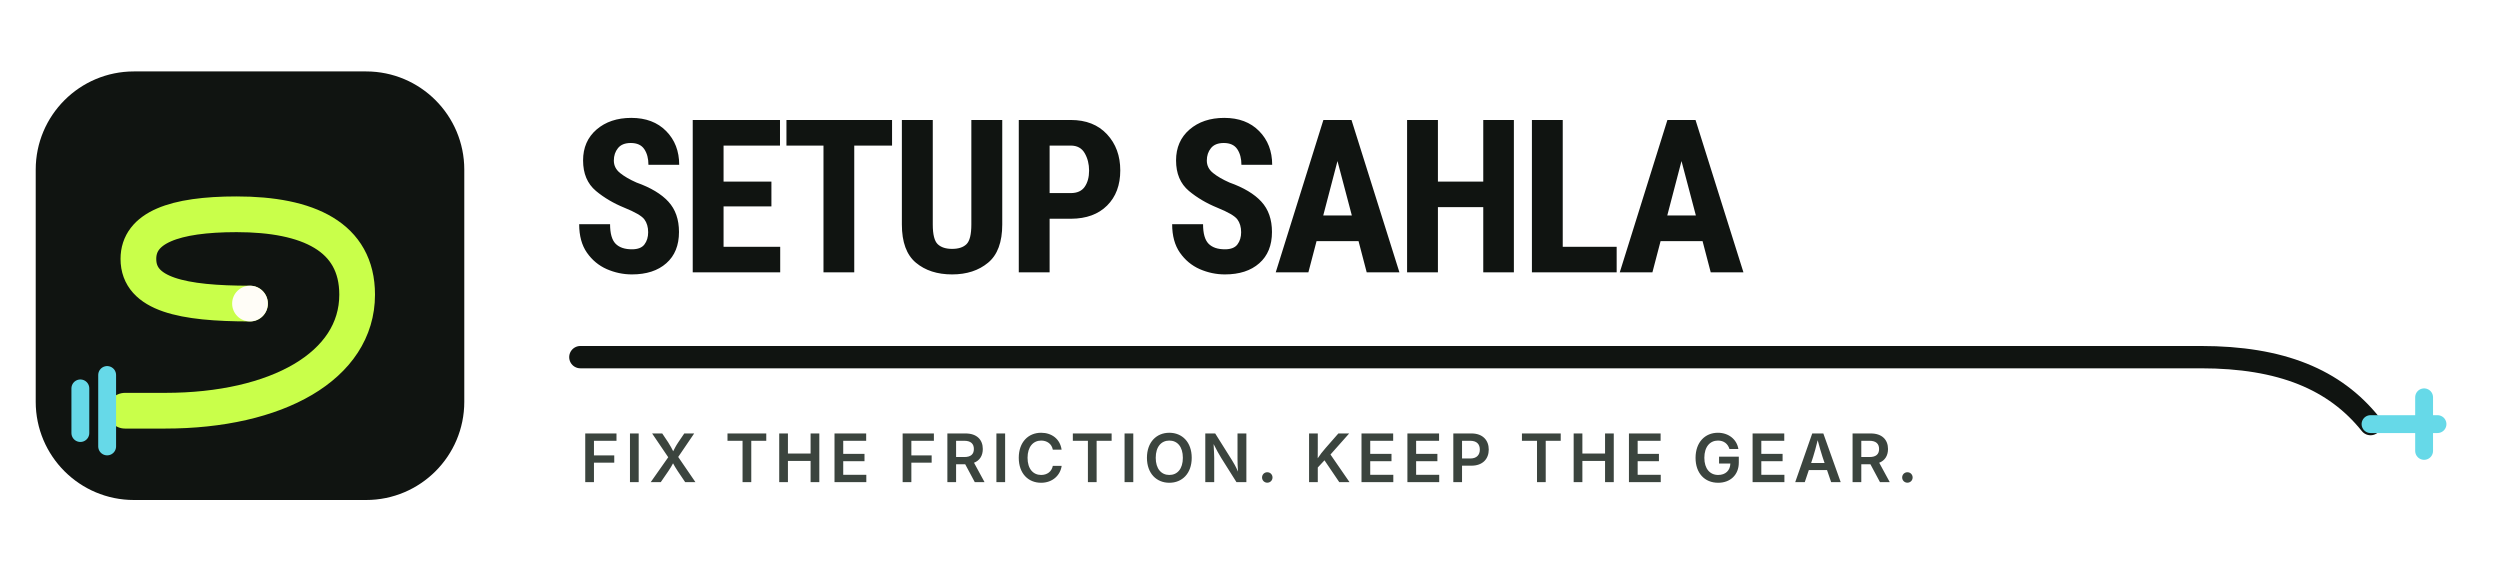
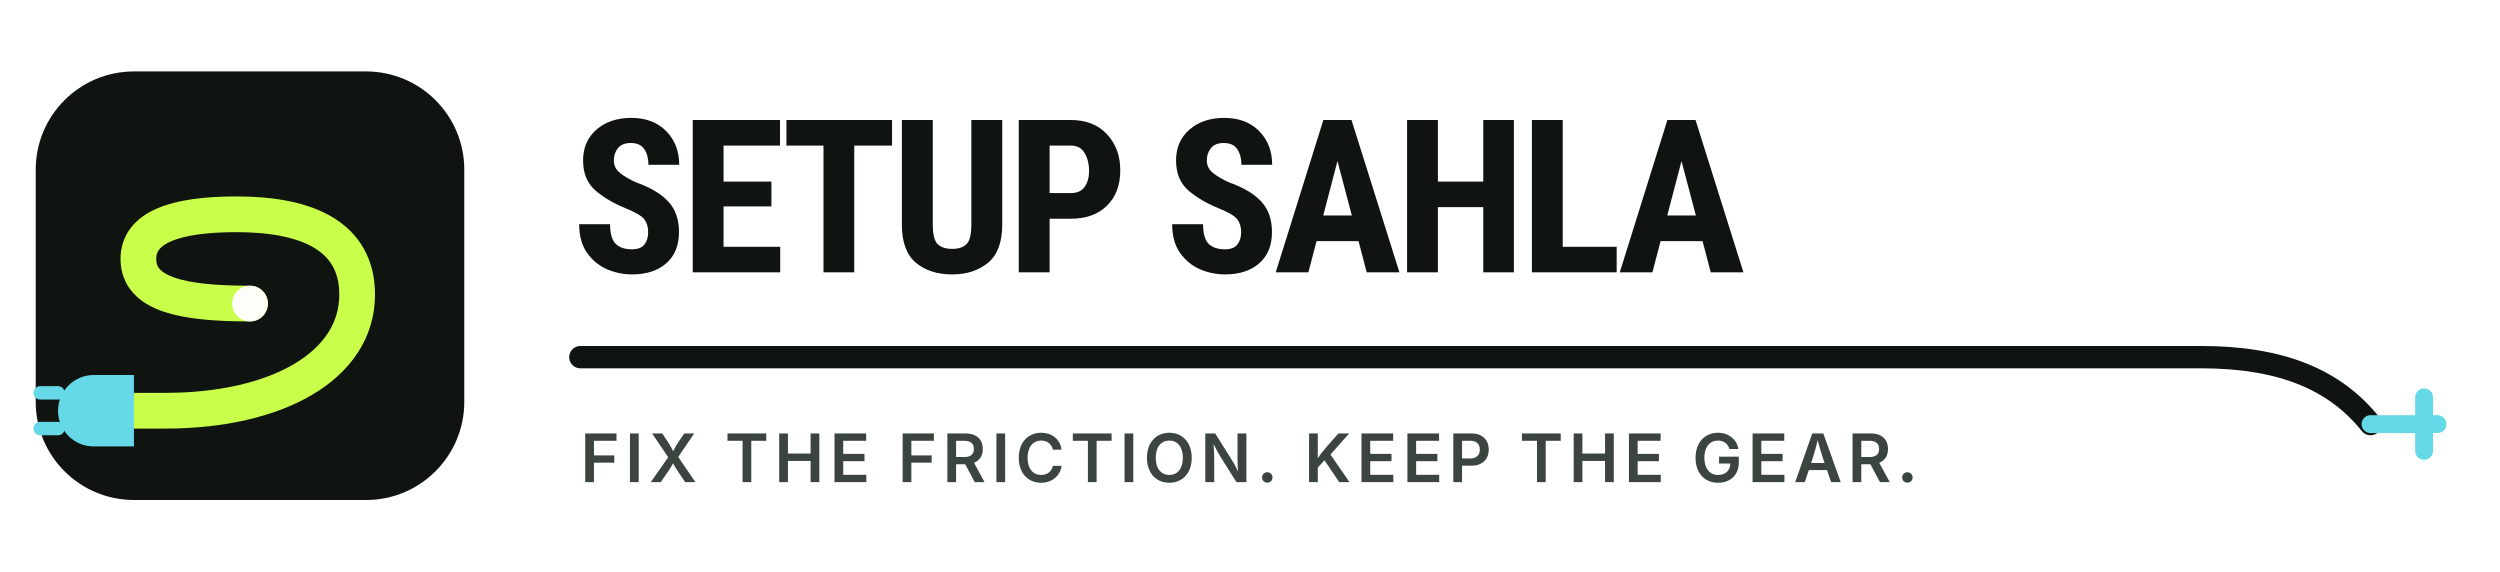
<svg xmlns="http://www.w3.org/2000/svg" viewBox="0 0 560 128" role="img" aria-labelledby="logo-title logo-desc">
  <g transform="translate(8 16)">
    <rect width="96" height="96" rx="22" fill="#101411" />
-     <path d="M20 76h9c25 0 43-10 43-26 0-13-11-18-27-18-14 0-22 3-22 10 0 8 10 10 25 10" fill="none" stroke="#C9FF4A" stroke-width="8" stroke-linecap="round" stroke-linejoin="round" />
-     <path d="M16 68v16M10 71v10" fill="none" stroke="#66D9E8" stroke-width="4" stroke-linecap="round" />
+     <path id="cable-line" d="M18 76h11c25 0 43-10 43-26 0-13-11-18-27-18-14 0-22 3-22 10 0 8 10 10 25 10" fill="none" stroke="#C9FF4A" stroke-width="8" stroke-linecap="round" stroke-linejoin="round" />
+     <path id="connector-body" d="M22 68h-9a8 8 0 0 0-8 8 8 8 0 0 0 8 8h9V68Z" fill="#66D9E8" />
+     <path id="connector-pins" d="M5 72H1M5 80H1" fill="none" stroke="#66D9E8" stroke-width="3" stroke-linecap="round" />
    <circle cx="48" cy="52" r="4" fill="#FFFDF7" />
  </g>
  <text x="128" y="61" fill="#101411" font-family="Arial Narrow, Roboto Condensed, Bahnschrift Condensed, Arial, sans-serif" font-size="48" font-weight="800" letter-spacing="-1.5">SETUP SAHLA</text>
  <path d="M130 80H493c18 0 30 5 38 15" fill="none" stroke="#101411" stroke-width="5" stroke-linecap="round" />
  <path d="M531 95h15m-3-6v12" fill="none" stroke="#66D9E8" stroke-width="4" stroke-linecap="round" />
  <text x="130" y="108" fill="#3B443E" font-family="Inter, Segoe UI, Arial, sans-serif" font-size="15" font-weight="600" letter-spacing="1.2">FIX THE FRICTION. KEEP THE GEAR.</text>
</svg>
